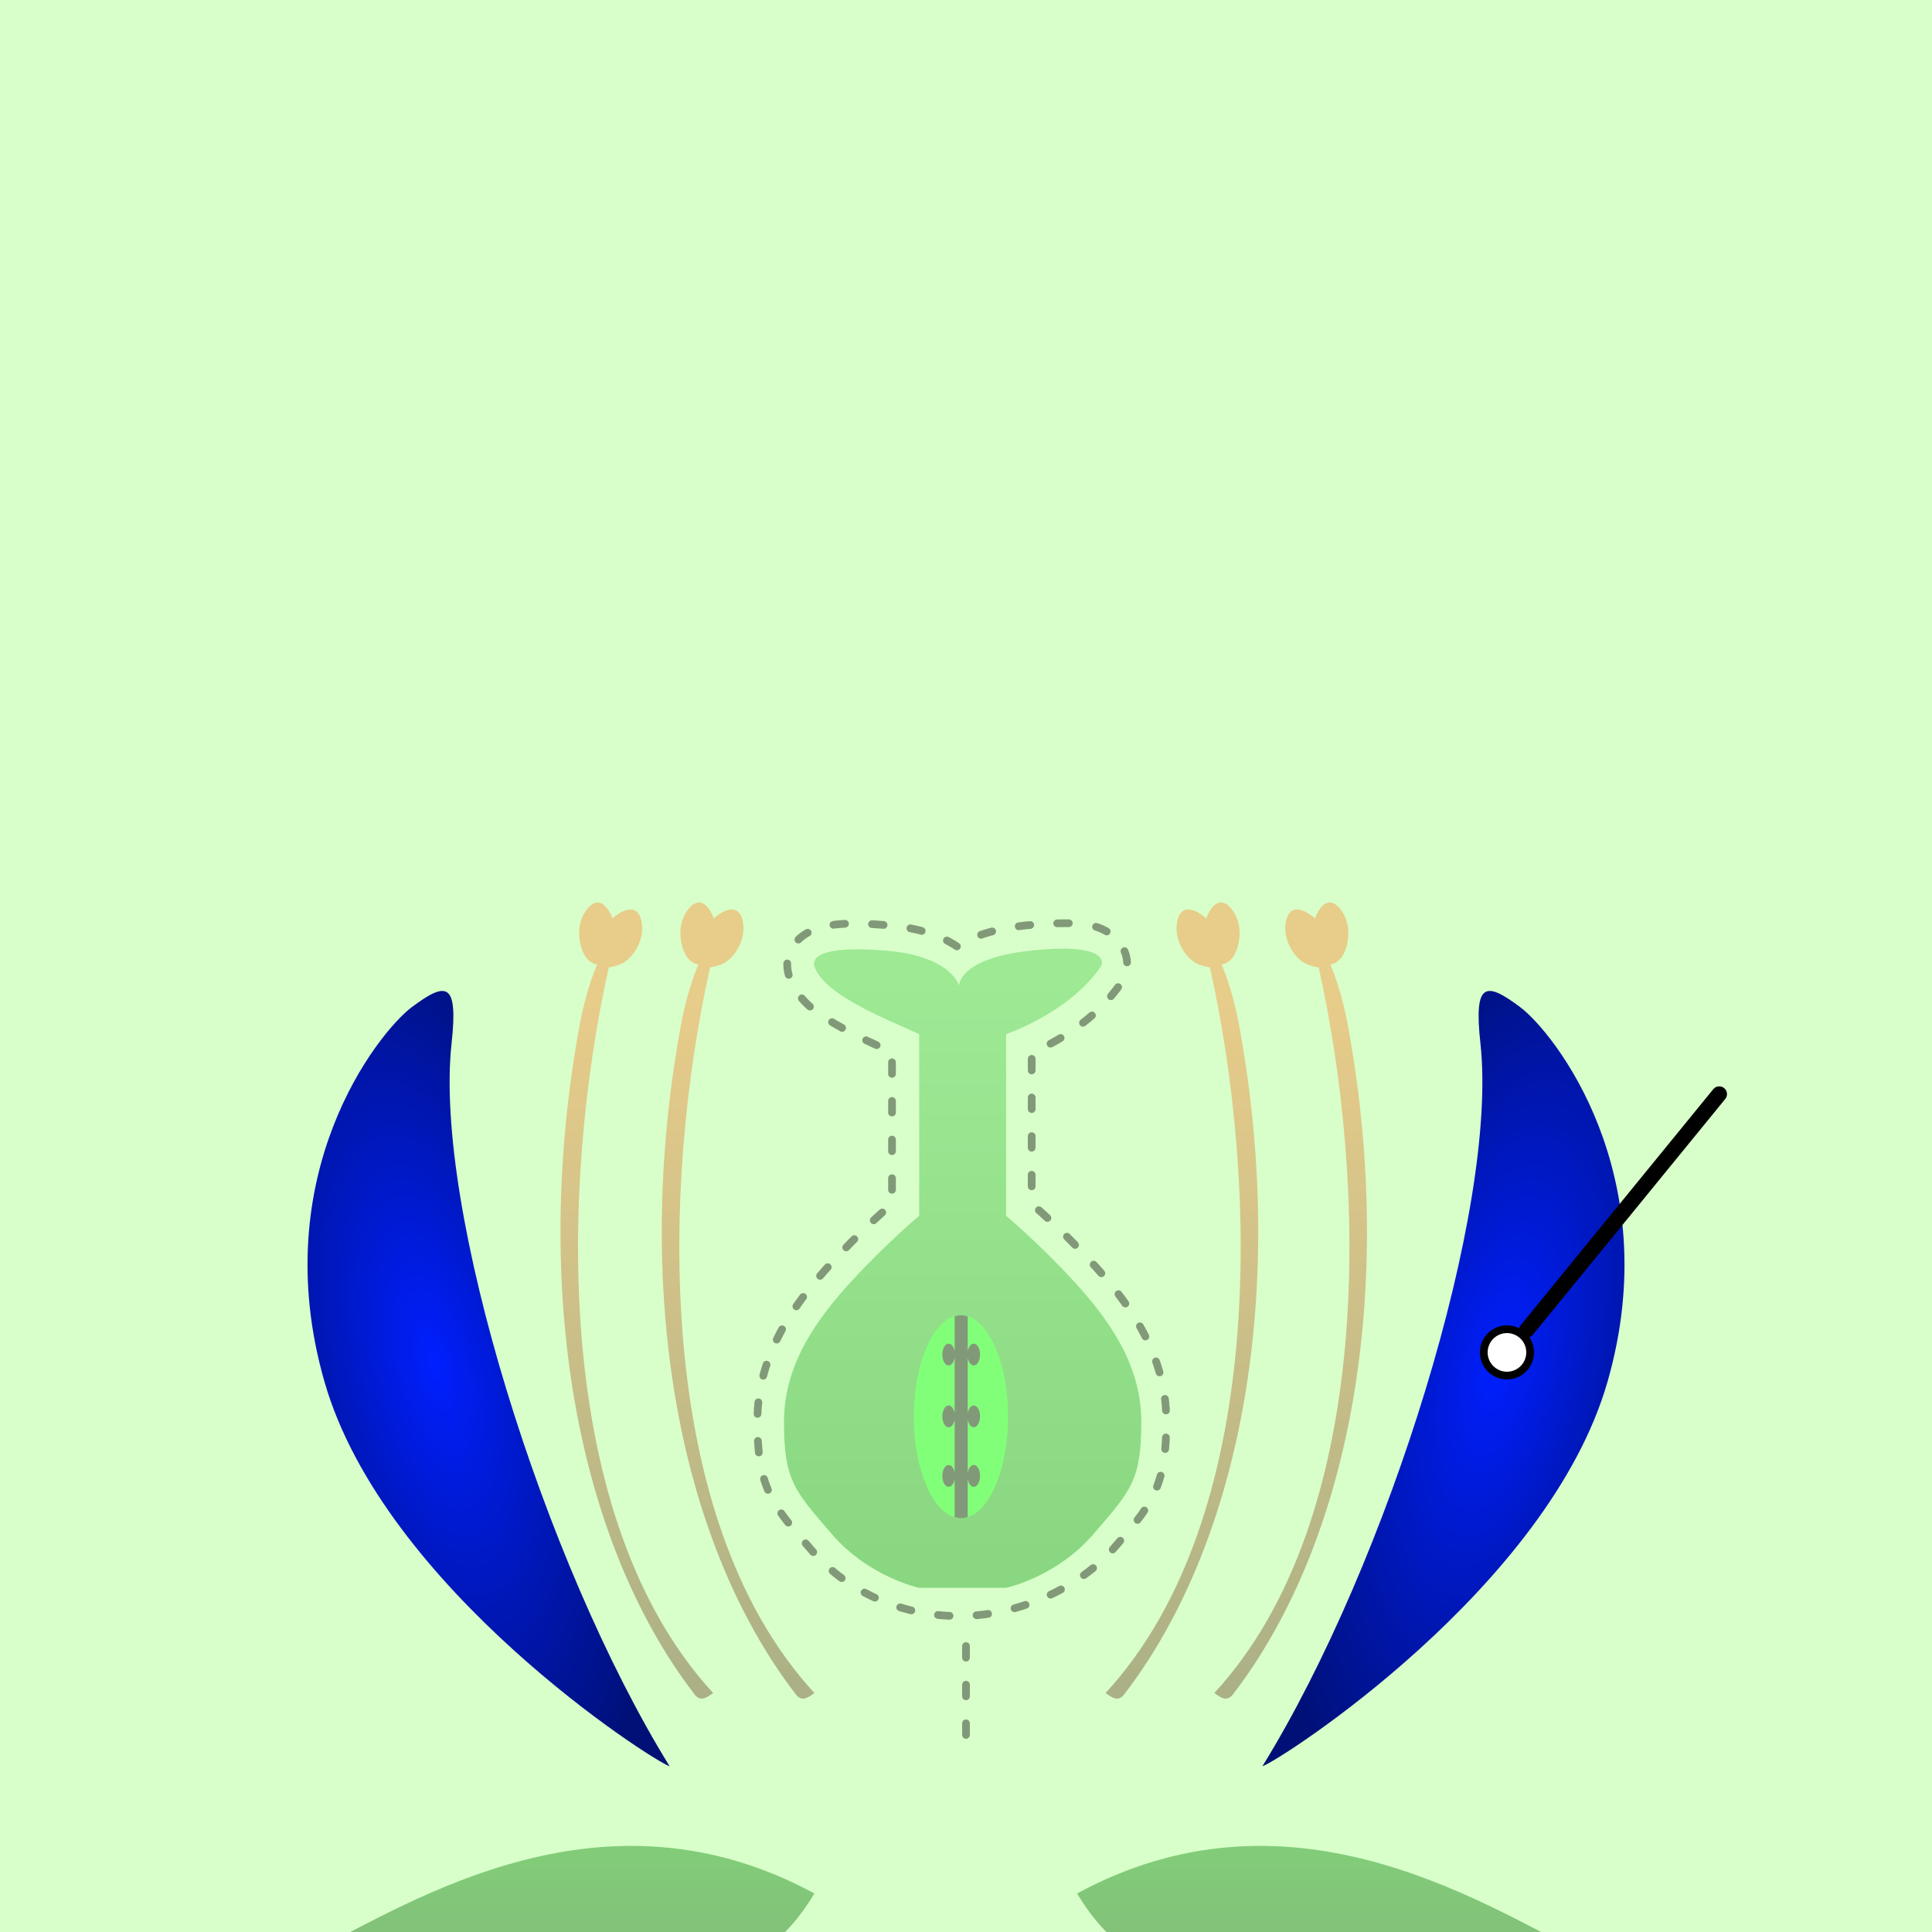
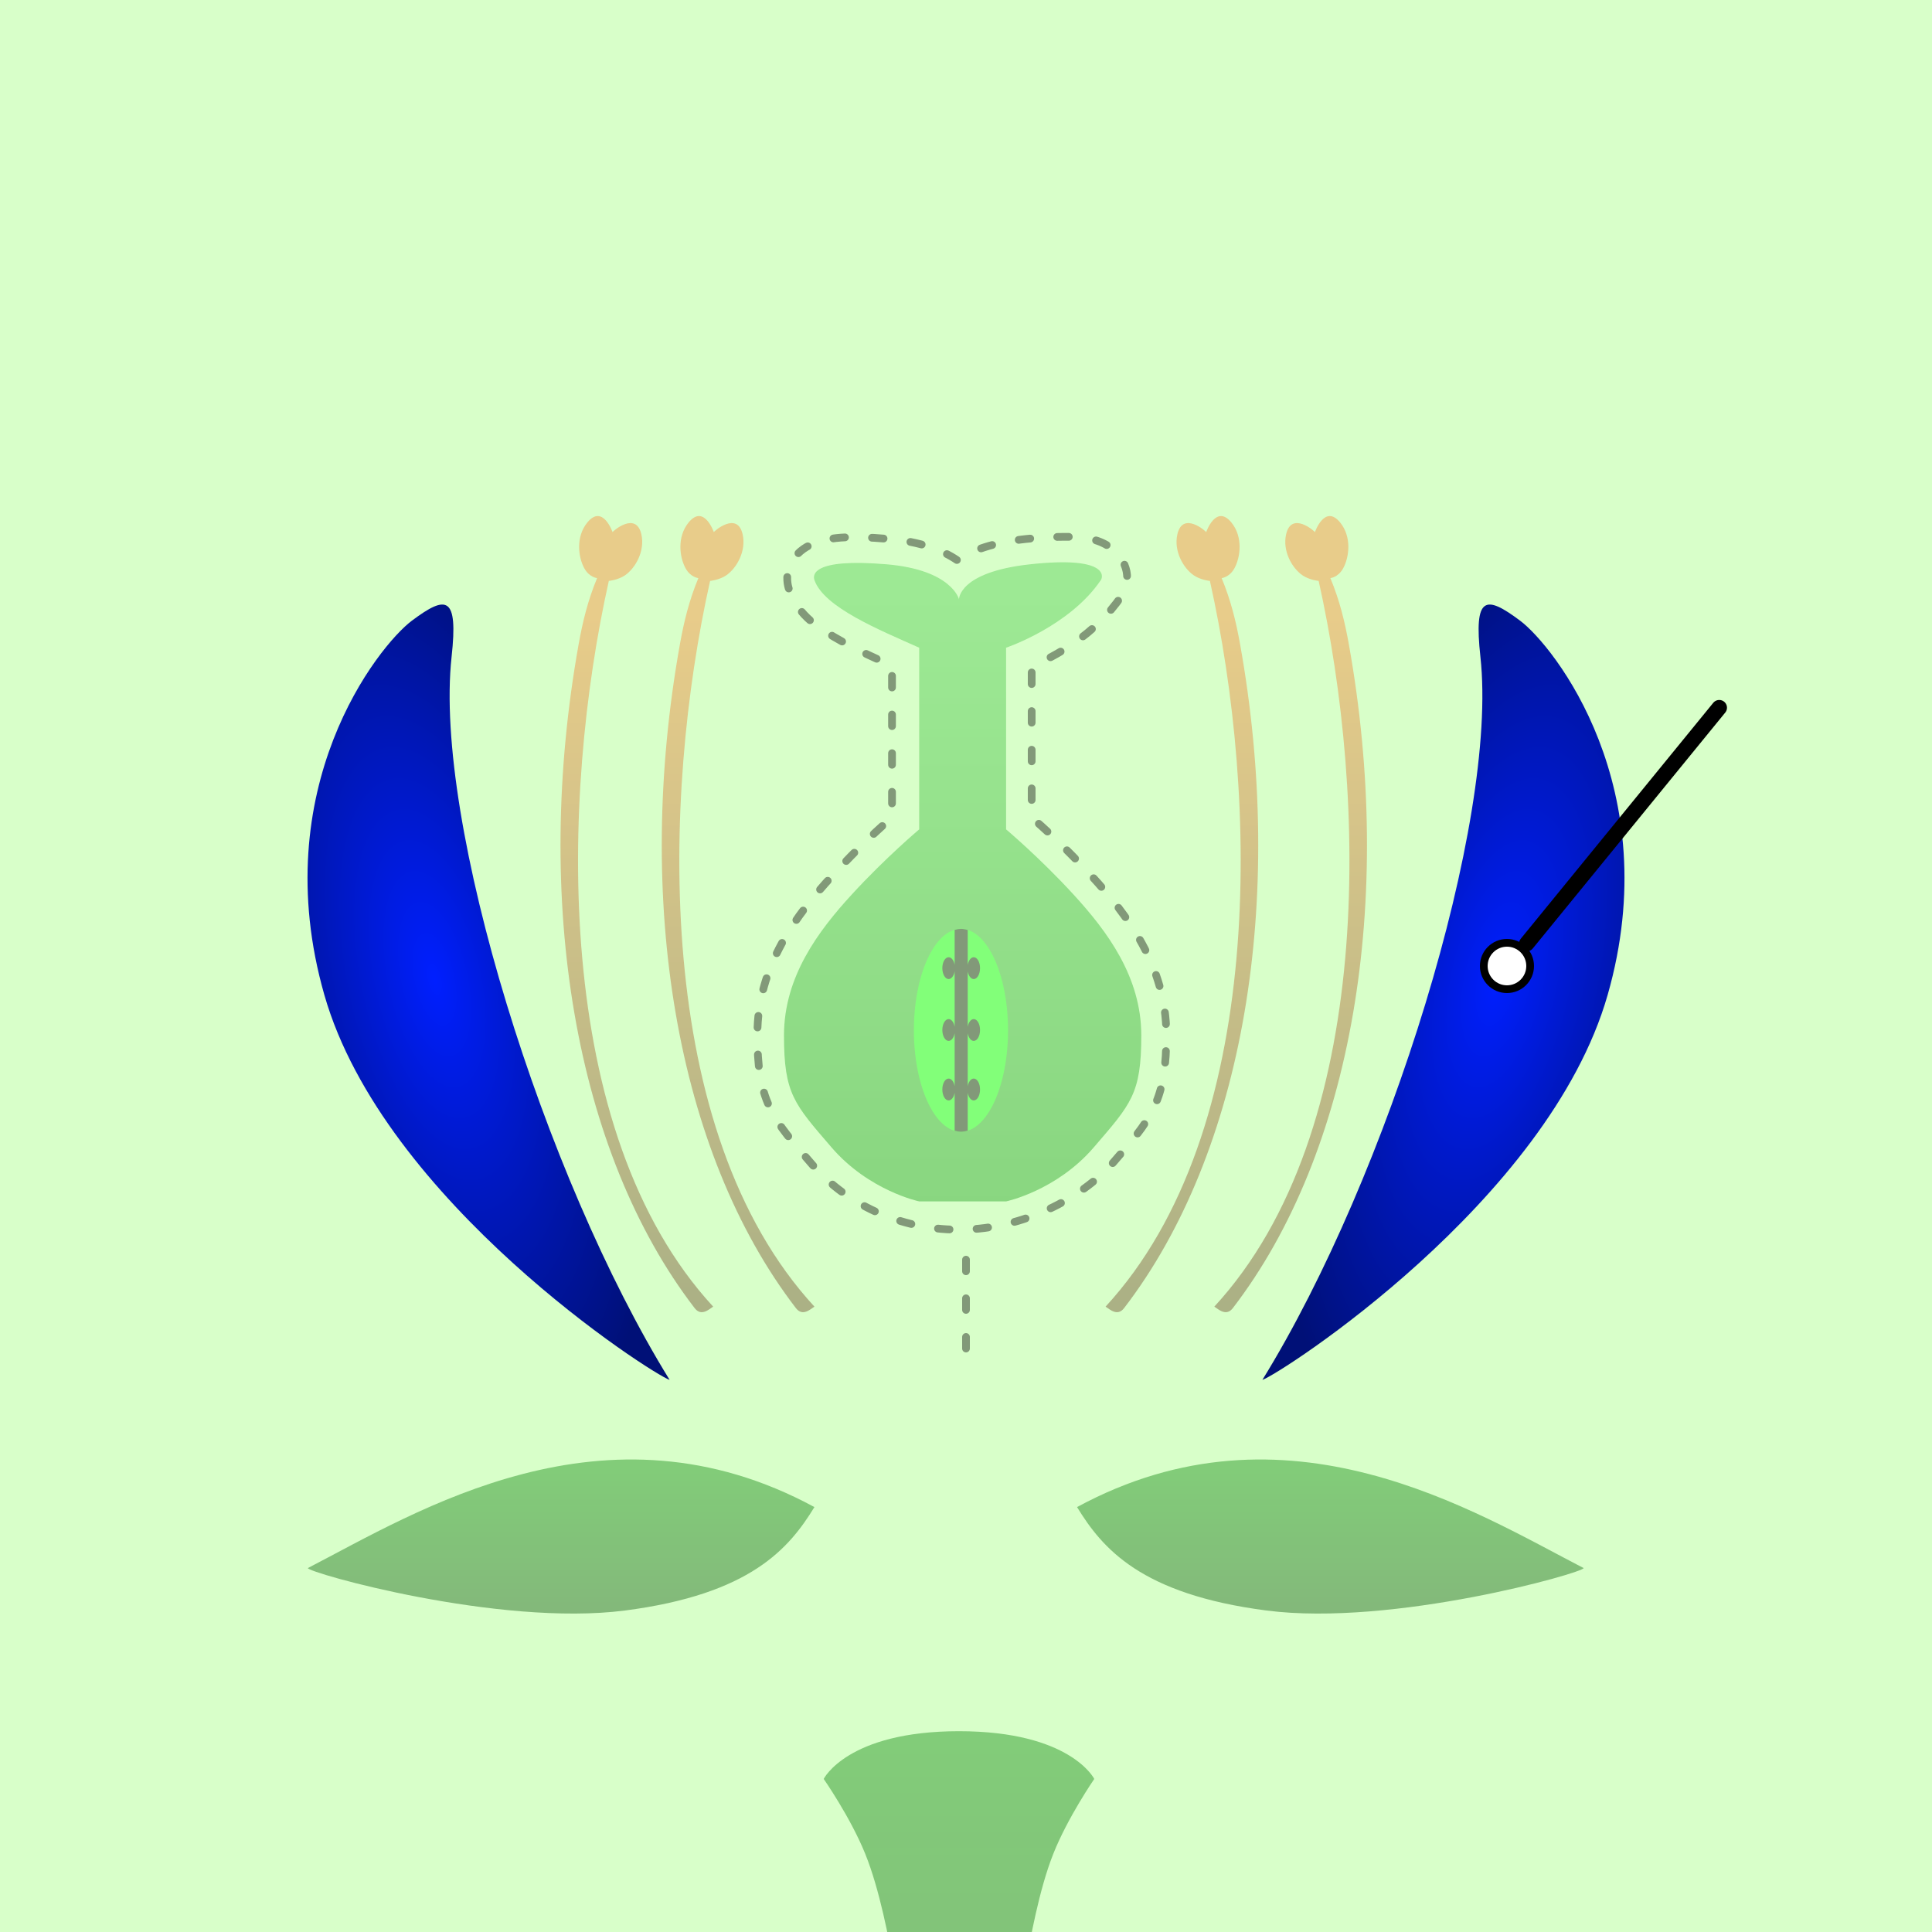
- <svg xmlns="http://www.w3.org/2000/svg" xmlns:xlink="http://www.w3.org/1999/xlink" viewBox="-250 -450 500 500" version="2.0" id="svg_blomst_enkel_modell_kronblad">
+ <svg xmlns="http://www.w3.org/2000/svg" xmlns:xlink="http://www.w3.org/1999/xlink" viewBox="-250 -350 500 500" version="2.0" id="svg_blomst_enkel_modell_kronblad">
  <style id="style29" type="text/css">
     /*  */
         
         #def_bg {
        fill: #d8ffc9;
        }
                      
              
        .ord {
        font-family:sans-serif;
        font-size:16px;
        text-align:left;
        fill:#000000;
        fill-opacity:1;
        text-anchor:middle;
        font-style:normal;
        font-variant:normal;
        font-weight:normal;
        paint-order: stroke fill;
        }
        
        .ord:hover,
        .ord:focus {
        
        }
        
        #omriss_fruktemne {
         fill: none;
         stroke: black;
         stroke-width: 2;
         stroke-dasharray: 3 7;
         stroke-linecap: round;
         stroke-linejoin: round;
         stroke-dashoffset: -1;
        }
        
        [id^="strek_"] {
         fill:none;
         stroke: black;
         stroke-width: 4;
         stroke-linecap: round;
        }
       
       .transp {
        opacity: .4;
       }
        /*  */
    </style>
  <defs id="defs4621">
    <linearGradient id="linearGradient4719">
      <stop style="stop-color:#001fff;stop-opacity:1;" offset="0" id="stop4715" />
      <stop style="stop-color:#001077;stop-opacity:1" offset="1" id="stop4717" />
    </linearGradient>
    <linearGradient id="linearGradient4711">
      <stop style="stop-color:#ff7f2a;stop-opacity:1;" offset="0" id="stop4707" />
      <stop style="stop-color:#663b1f;stop-opacity:1" offset="1" id="stop4709" />
    </linearGradient>
    <linearGradient id="linearGradient4674">
      <stop style="stop-color:#008000;stop-opacity:1;" offset="0" id="stop4670" />
      <stop style="stop-color:#004900;stop-opacity:0.975" offset="1" id="stop4672" />
    </linearGradient>
    <linearGradient id="linearGradient4664">
      <stop style="stop-color:#43c743;stop-opacity:1" offset="0" id="stop4660" />
      <stop style="stop-color:#129912;stop-opacity:1" offset="1" id="stop4662" />
    </linearGradient>
    <rect height="10000" width="10000" y="-5000" x="-5000" id="def_bg" />
    <marker orient="auto" refY="0.0" refX="0.0" id="markerStoreForklaringspiler" style="overflow:visible">
      <path id="path1760" d="M 5.77,0.0 L -2.88,5.0 L -2.88,-5.0 L 5.77,0.0 z " style="fill-rule:evenodd;stroke:#000000;stroke-width:1pt;fill:#000000;" transform="scale(0.4)" />
    </marker>
    <linearGradient id="linearGradientPollenknappIndreDef">
      <stop id="stop968" offset="0" style="stop-color:#b3470e;stop-opacity:1" />
      <stop id="stop970" offset="1" style="stop-color:#ee8b1d;stop-opacity:1" />
    </linearGradient>
    <linearGradient id="linearGradient145">
      <stop id="stop141" offset="0" style="stop-color:#f2d91a;stop-opacity:1" />
      <stop id="stop143" offset="1" style="stop-color:#d75b13;stop-opacity:1" />
    </linearGradient>
    <linearGradient gradientTransform="translate(-123.21,-100.65)" gradientUnits="userSpaceOnUse" y2="115.43" x2="134.22" y1="93.066" x1="115.1" id="linearGradientPollenknappIndre" xlink:href="#linearGradientPollenknappIndreDef" />
    <radialGradient xlink:href="#linearGradient145" id="radialGradientPollenkorn" gradientUnits="userSpaceOnUse" cx="0" cy="0" fx="0" fy="0" r="6" />
    <circle r="5.777" cy="0" cx="0" id="def_pollenkorn" />
    <use x="0" y="0" xlink:href="#def_pollenkorn" id="def_pollenkorn_lite" transform="scale(0.2)" width="100%" height="100%" />
    <g transform="rotate(240)" id="def_klamme">
      <path id="path4088" d="m 14.936,-56.263 -14.75,6 V 0 49.06 l 14.75,6" class="bare_strek" />
      <path id="path4090" d="M 0.186,0 H -6.874" class="bare_strek" />
    </g>
    <linearGradient xlink:href="#linearGradient4664" id="linearGradient4668" x1="6.36" y1="-195.58" x2="6.36" y2="-75.084" gradientUnits="userSpaceOnUse" />
    <linearGradient xlink:href="#linearGradient4674" id="linearGradient4676" x1="73.093" y1="-21.716" x2="73.093" y2="7.415" gradientUnits="userSpaceOnUse" />
    <linearGradient gradientTransform="translate(-29.93,23.802)" xlink:href="#linearGradient4674" id="linearGradient4676-6" x1="73.093" y1="-21.716" x2="73.093" y2="7.415" gradientUnits="userSpaceOnUse" />
    <linearGradient xlink:href="#linearGradient4674" id="linearGradient4705" gradientUnits="userSpaceOnUse" x1="7.415" y1="32.839" x2="7.415" y2="121.82" gradientTransform="matrix(1.296,0,0,1.296,-10.052,58.562)" />
    <linearGradient xlink:href="#linearGradient4711" id="linearGradient4713" x1="82.097" y1="-192.27" x2="82.097" y2="-54.025" gradientUnits="userSpaceOnUse" />
    <radialGradient xlink:href="#linearGradient4719" id="radialGradient4721" cx="113.09" cy="-118.03" fx="113.09" fy="-118.03" r="36.155" gradientTransform="matrix(1.0729,0.23597,-0.56178,2.5528,-73.762,154.92)" gradientUnits="userSpaceOnUse" />
    <linearGradient xlink:href="#linearGradient4674" id="linearGradient6719" gradientUnits="userSpaceOnUse" x1="73.093" y1="-21.716" x2="73.093" y2="7.415" />
    <radialGradient xlink:href="#linearGradient4719" id="radialGradient6721" gradientUnits="userSpaceOnUse" gradientTransform="matrix(1.0729,0.23597,-0.56178,2.5528,-73.762,154.92)" cx="113.09" cy="-118.03" fx="113.09" fy="-118.03" r="36.155" />
    <linearGradient xlink:href="#linearGradient4711" id="linearGradient6723" gradientUnits="userSpaceOnUse" x1="82.097" y1="-192.27" x2="82.097" y2="-54.025" />
  </defs>
  <g id="bakgrunn">
    <use id="use73" y="0" x="0" xlink:href="#def_bg" />
  </g>
  <g id="g_blomstermodell">
    <path class="transp" id="stengel" d="m -16.234,216.45 c 0,0 -0.161,-46.06 -2.521,-58.22 -1.179,-6.08 -3.512,-19.04 -7.329,-28.47 -3.816,-9.44 -10.744,-19.37 -10.744,-19.37 0,0 6.094,-12.356 35.012,-12.356 28.918,0 35.012,12.356 35.012,12.356 0,0 -6.853,9.93 -10.601,19.37 -3.748,9.43 -5.988,22.39 -7.128,28.47 -2.281,12.16 -2.178,58.22 -2.178,58.22 z" style="vector-effect:none;fill:url(#linearGradient4705);fill-opacity:1;stroke:none;stroke-width:1.296px;stroke-linecap:butt;stroke-linejoin:miter;stroke-miterlimit:4;stroke-dasharray:none;stroke-dashoffset:0;stroke-opacity:1" />
    <g class="transp" transform="matrix(1.296,0,0,1.296,-10.052,58.563)" id="g_fruktemne">
      <path style="opacity:1;fill:url(#linearGradient4668);fill-opacity:1;stroke:none;stroke-width:1px;stroke-linecap:butt;stroke-linejoin:miter;stroke-opacity:1" d="M 15.76,-75.34 H 7.085 -1.59 c 0,0 -10.04,-2.101 -17.5,-10.779 -7.46,-8.678 -9.5,-10.669 -9.5,-22.371 0,-11.71 6.827,-20.82 13.559,-28.16 6.732,-7.34 13.441,-12.98 13.441,-12.98 v -36.28 c -7.856,-3.52 -19.038,-8.04 -20.92,-13.51 -0.304,-0.88 -0.734,-4.43 14.435,-3.14 13.021,1.11 14.435,6.98 14.435,6.98 0,0 -0.108,-5.42 14.165,-6.98 15.573,-1.7 14.649,2.43 14.165,3.14 -6.275,9.27 -18.93,13.51 -18.93,13.51 v 36.28 c 0,0 6.708,5.64 13.44,12.98 6.732,7.34 13.56,16.45 13.56,28.16 0,11.702 -2.04,13.693 -9.5,22.371 -7.46,8.678 -17.5,10.779 -17.5,10.779 z" id="fruktemne_bakgrunn" />
      <g id="g_fruktknute">
        <ellipse ry="20.26" rx="9.402" cy="-109.51" cx="6.75" id="fruktknute_sted_for_eggeceller" style="opacity:1;vector-effect:none;fill:#00ff00;fill-opacity:1;stroke:none;stroke-width:1;stroke-linecap:butt;stroke-linejoin:miter;stroke-miterlimit:4;stroke-dasharray:3, 3;stroke-dashoffset:0;stroke-opacity:1" />
        <path id="fruktknute_fro" transform="translate(-250,-250)" d="m 256.75,120.23 a 9.402,20.26 0 0 0 -1.26,0.21 v 6.99 a 1.258,2.185 0 0 0 -1.2,-1.53 1.258,2.185 0 0 0 -1.26,2.18 1.258,2.185 0 0 0 1.26,2.18 1.258,2.185 0 0 0 1.2,-1.54 v 11.07 a 1.258,2.185 0 0 0 -1.2,-1.54 1.258,2.185 0 0 0 -1.26,2.18 1.258,2.185 0 0 0 1.26,2.18 1.258,2.185 0 0 0 1.2,-1.54 v 10.59 a 1.258,2.185 0 0 0 -1.2,-1.53 1.258,2.185 0 0 0 -1.26,2.18 1.258,2.185 0 0 0 1.26,2.19 1.258,2.185 0 0 0 1.2,-1.54 v 7.58 a 9.402,20.26 0 0 0 1.26,0.21 9.402,20.26 0 0 0 1.35,-0.23 v -7.56 a 1.258,2.185 0 0 0 1.2,1.54 1.258,2.185 0 0 0 1.26,-2.19 1.258,2.185 0 0 0 -1.26,-2.18 1.258,2.185 0 0 0 -1.2,1.54 v -10.59 a 1.258,2.185 0 0 0 1.2,1.53 1.258,2.185 0 0 0 1.26,-2.18 1.258,2.185 0 0 0 -1.26,-2.18 1.258,2.185 0 0 0 -1.2,1.54 v -11.07 a 1.258,2.185 0 0 0 1.2,1.54 1.258,2.185 0 0 0 1.26,-2.18 1.258,2.185 0 0 0 -1.26,-2.18 1.258,2.185 0 0 0 -1.2,1.54 v -6.97 a 9.402,20.26 0 0 0 -1.35,-0.24 z" style="opacity:1;vector-effect:none;fill:#000000;fill-opacity:1;stroke:none;stroke-width:1;stroke-linecap:butt;stroke-linejoin:miter;stroke-miterlimit:4;stroke-dasharray:3, 3;stroke-dashoffset:0;stroke-opacity:1" />
      </g>
    </g>
    <g class="transp" transform="matrix(1.296,0,0,1.296,-10.052,58.563)" id="g_stovbarere">
      <path style="opacity:1;fill:url(#linearGradient6723);fill-opacity:1;stroke:none;stroke-width:1px;stroke-linecap:butt;stroke-linejoin:miter;stroke-opacity:1" d="m 57.343,-54.326 c 0.836,0.529 2.364,2.03 3.697,0.296 23.976,-31.197 32.311,-81.49 23.168,-132.56 -0.819,-4.57 -1.841,-8.75 -3.688,-13.22 0,0 1.545,-0.13 2.55,-1.95 1.221,-2.22 1.745,-6.28 -0.598,-9.15 -3.074,-3.76 -5.042,1.93 -5.042,1.93 0.03,-0.13 -4.663,-4.26 -5.742,0.4 -0.777,3.35 1.175,6.78 3.267,8.22 1.331,0.91 3.224,1.13 3.225,1.11 9.615,43.04 11.446,109.877 -20.837,144.924 z" id="stovbarer" />
      <use x="0" y="0" xlink:href="#stovbarer" id="use4727" transform="translate(-21.716)" width="100%" height="100%" />
      <use x="0" y="0" xlink:href="#stovbarer" id="use4729" transform="matrix(-1,0,0,1,14.61,0)" width="100%" height="100%" />
      <use x="0" y="0" xlink:href="#stovbarer" id="use4731" transform="matrix(-1,0,0,1,34.833,0)" width="100%" height="100%" />
    </g>
    <g transform="matrix(1.296,0,0,1.296,-10.052,58.563)" id="g_kronblad">
      <path style="opacity:1;fill:url(#radialGradient6721);fill-opacity:1;stroke:none;stroke-width:1px;stroke-linecap:butt;stroke-linejoin:miter;stroke-opacity:1" d="m 66.94,-39.7 c 25.183,-40.775 47.15,-111.5 43.54,-144.38 -1.35,-12.28 1.04,-12.37 7.91,-7.24 6.76,5.06 29.31,33.47 17.49,74.77 -11.82,41.289 -65.537,75.755 -68.94,76.85 z" id="kronblad" />
      <use x="0" y="0" xlink:href="#kronblad" id="use4733" transform="matrix(-1,0,0,1,15.512,0)" width="100%" height="100%" />
    </g>
    <g class="transp" transform="matrix(1.296,0,0,1.296,-10.052,58.563)" id="g_begerblad">
      <path style="opacity:1;fill:url(#linearGradient6719);fill-opacity:1;stroke:none;stroke-width:1px;stroke-linecap:butt;stroke-linejoin:miter;stroke-opacity:1" d="m 29.93,-14.3 c 41.876,-22.699 79.45,0.956 101.16,12.18 0,0.927 -38.141,11.728 -63.296,8.48 C 42.638,3.112 34.96,-6.088 29.93,-14.3 Z" id="begerblad" />
      <use x="0" y="0" xlink:href="#begerblad" id="use4747" transform="matrix(-1,0,0,1,7.4183,0)" width="100%" height="100%" />
    </g>
  </g>
  <path class="transp" d="m 27.605,-211.03 c -1.506,-0.1 -3.159,0 -4.992,0 -2.107,0.1 -4.446,0.24 -7.088,0.52 h -0.02 c -8.491,0.93 -13.979,2.89 -17.793,5.48 -3.871,-2.63 -9.495,-4.79 -17.778,-5.5 -10.315,-0.87 -15.795,-0.55 -20.352,1.63 -2.279,1.09 -4.467,3.14 -5.35,5.65 -0.881,2.49 -0.413,4.7 0,5.87 2.389,6.94 8.06,10.23 13.738,13.42 4.274,2.4 8.741,4.4 12.883,6.24 v 39.27 c -2.727,2.37 -8.475,7.48 -15.537,15.18 -9.037,9.86 -19.305,23.2 -19.305,40.986 0,7.95 0.735,13.677 3.182,18.842 2.446,5.165 5.958,8.95 10.74,14.511 9.89,11.655 24.926,17.446 38.992,17.146 15.989,-0.166 30.949,-8.155 38.992,-17.146 4.782,-5.561 8.294,-9.346 10.74,-14.511 2.447,-5.165 3.182,-10.892 3.182,-18.842 0,-17.786 -10.271,-31.126 -19.307,-40.986 -7.061,-7.7 -12.808,-12.81 -15.535,-15.18 v -39.11 c 5.963,-2.56 16.361,-8.04 23.239,-18.19 1.166,-1.72 1.606,-3.23 1.433,-5.5 -0.173,-2.28 -1.546,-4.88 -3.457,-6.44 -2.867,-2.34 -6.076,-3.19 -10.596,-3.37 z M0,0 v -25" id="omriss_fruktemne" />
  <path id="strek_kronblad" d="m 194.94,-166.85 -49.81,61.05" />
  <circle cx="140" cy="-100" r="6" style="fill:white;stroke:black; stroke-width: 2px;" />
</svg>
